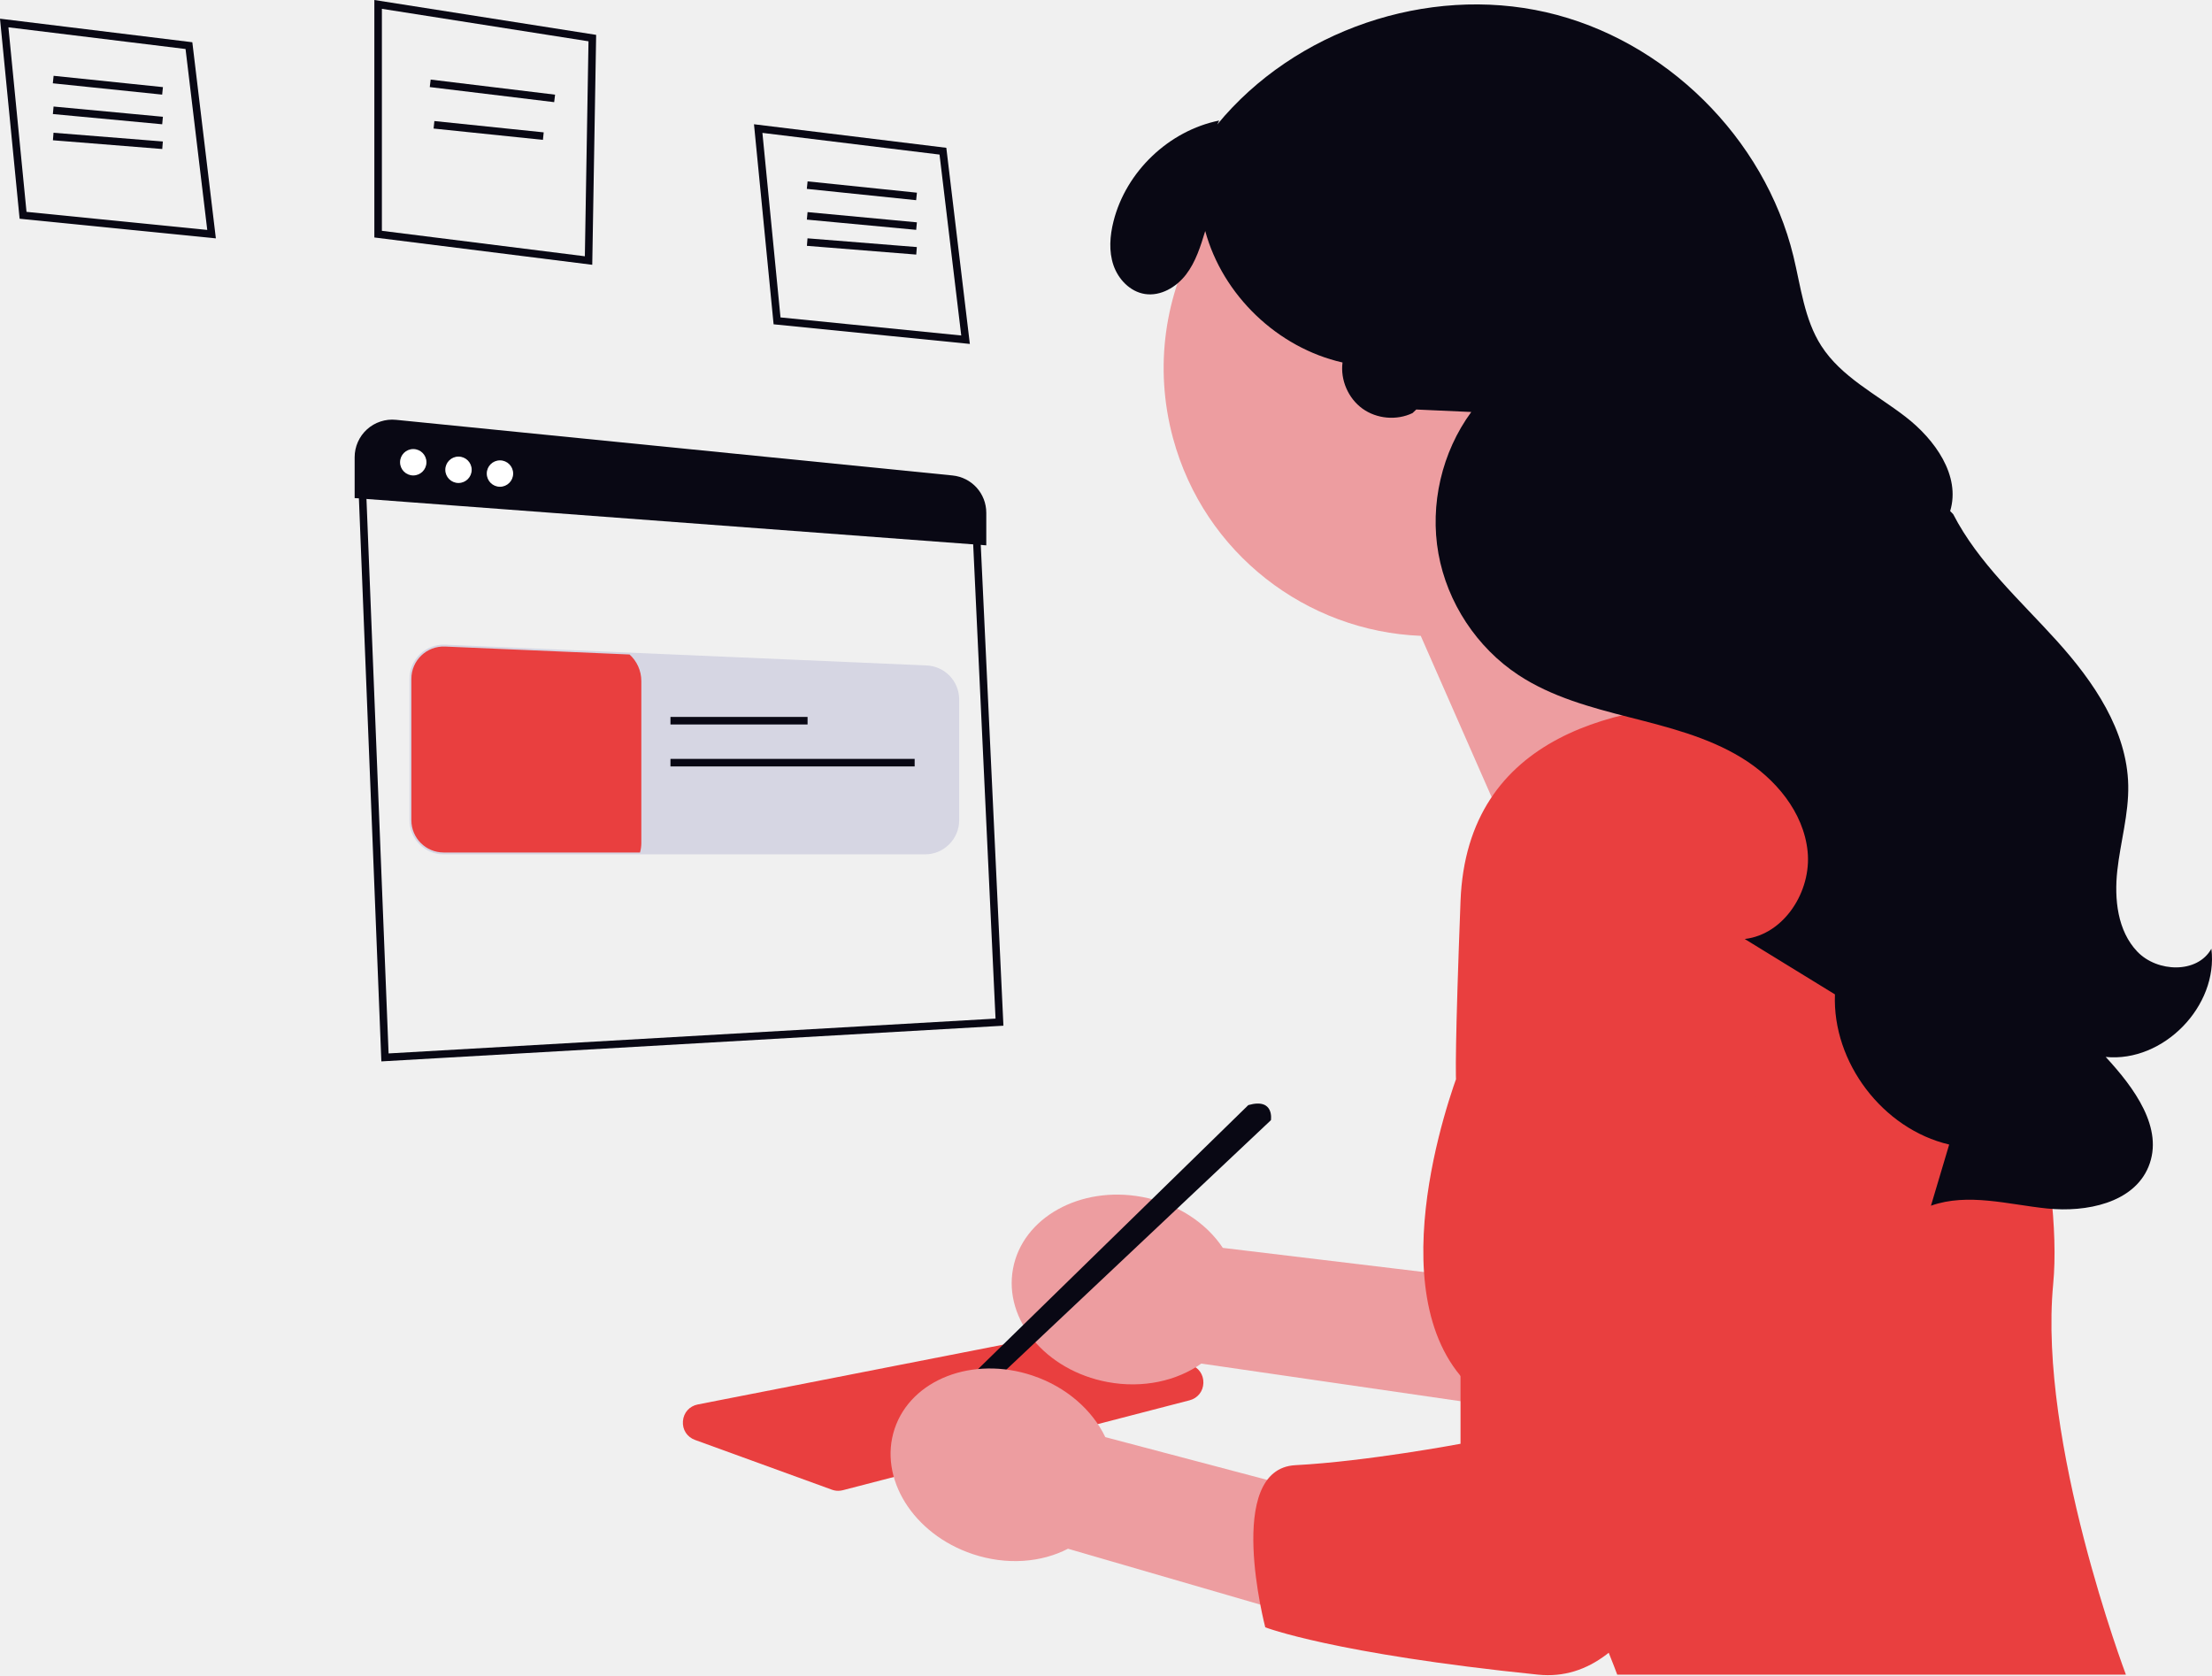
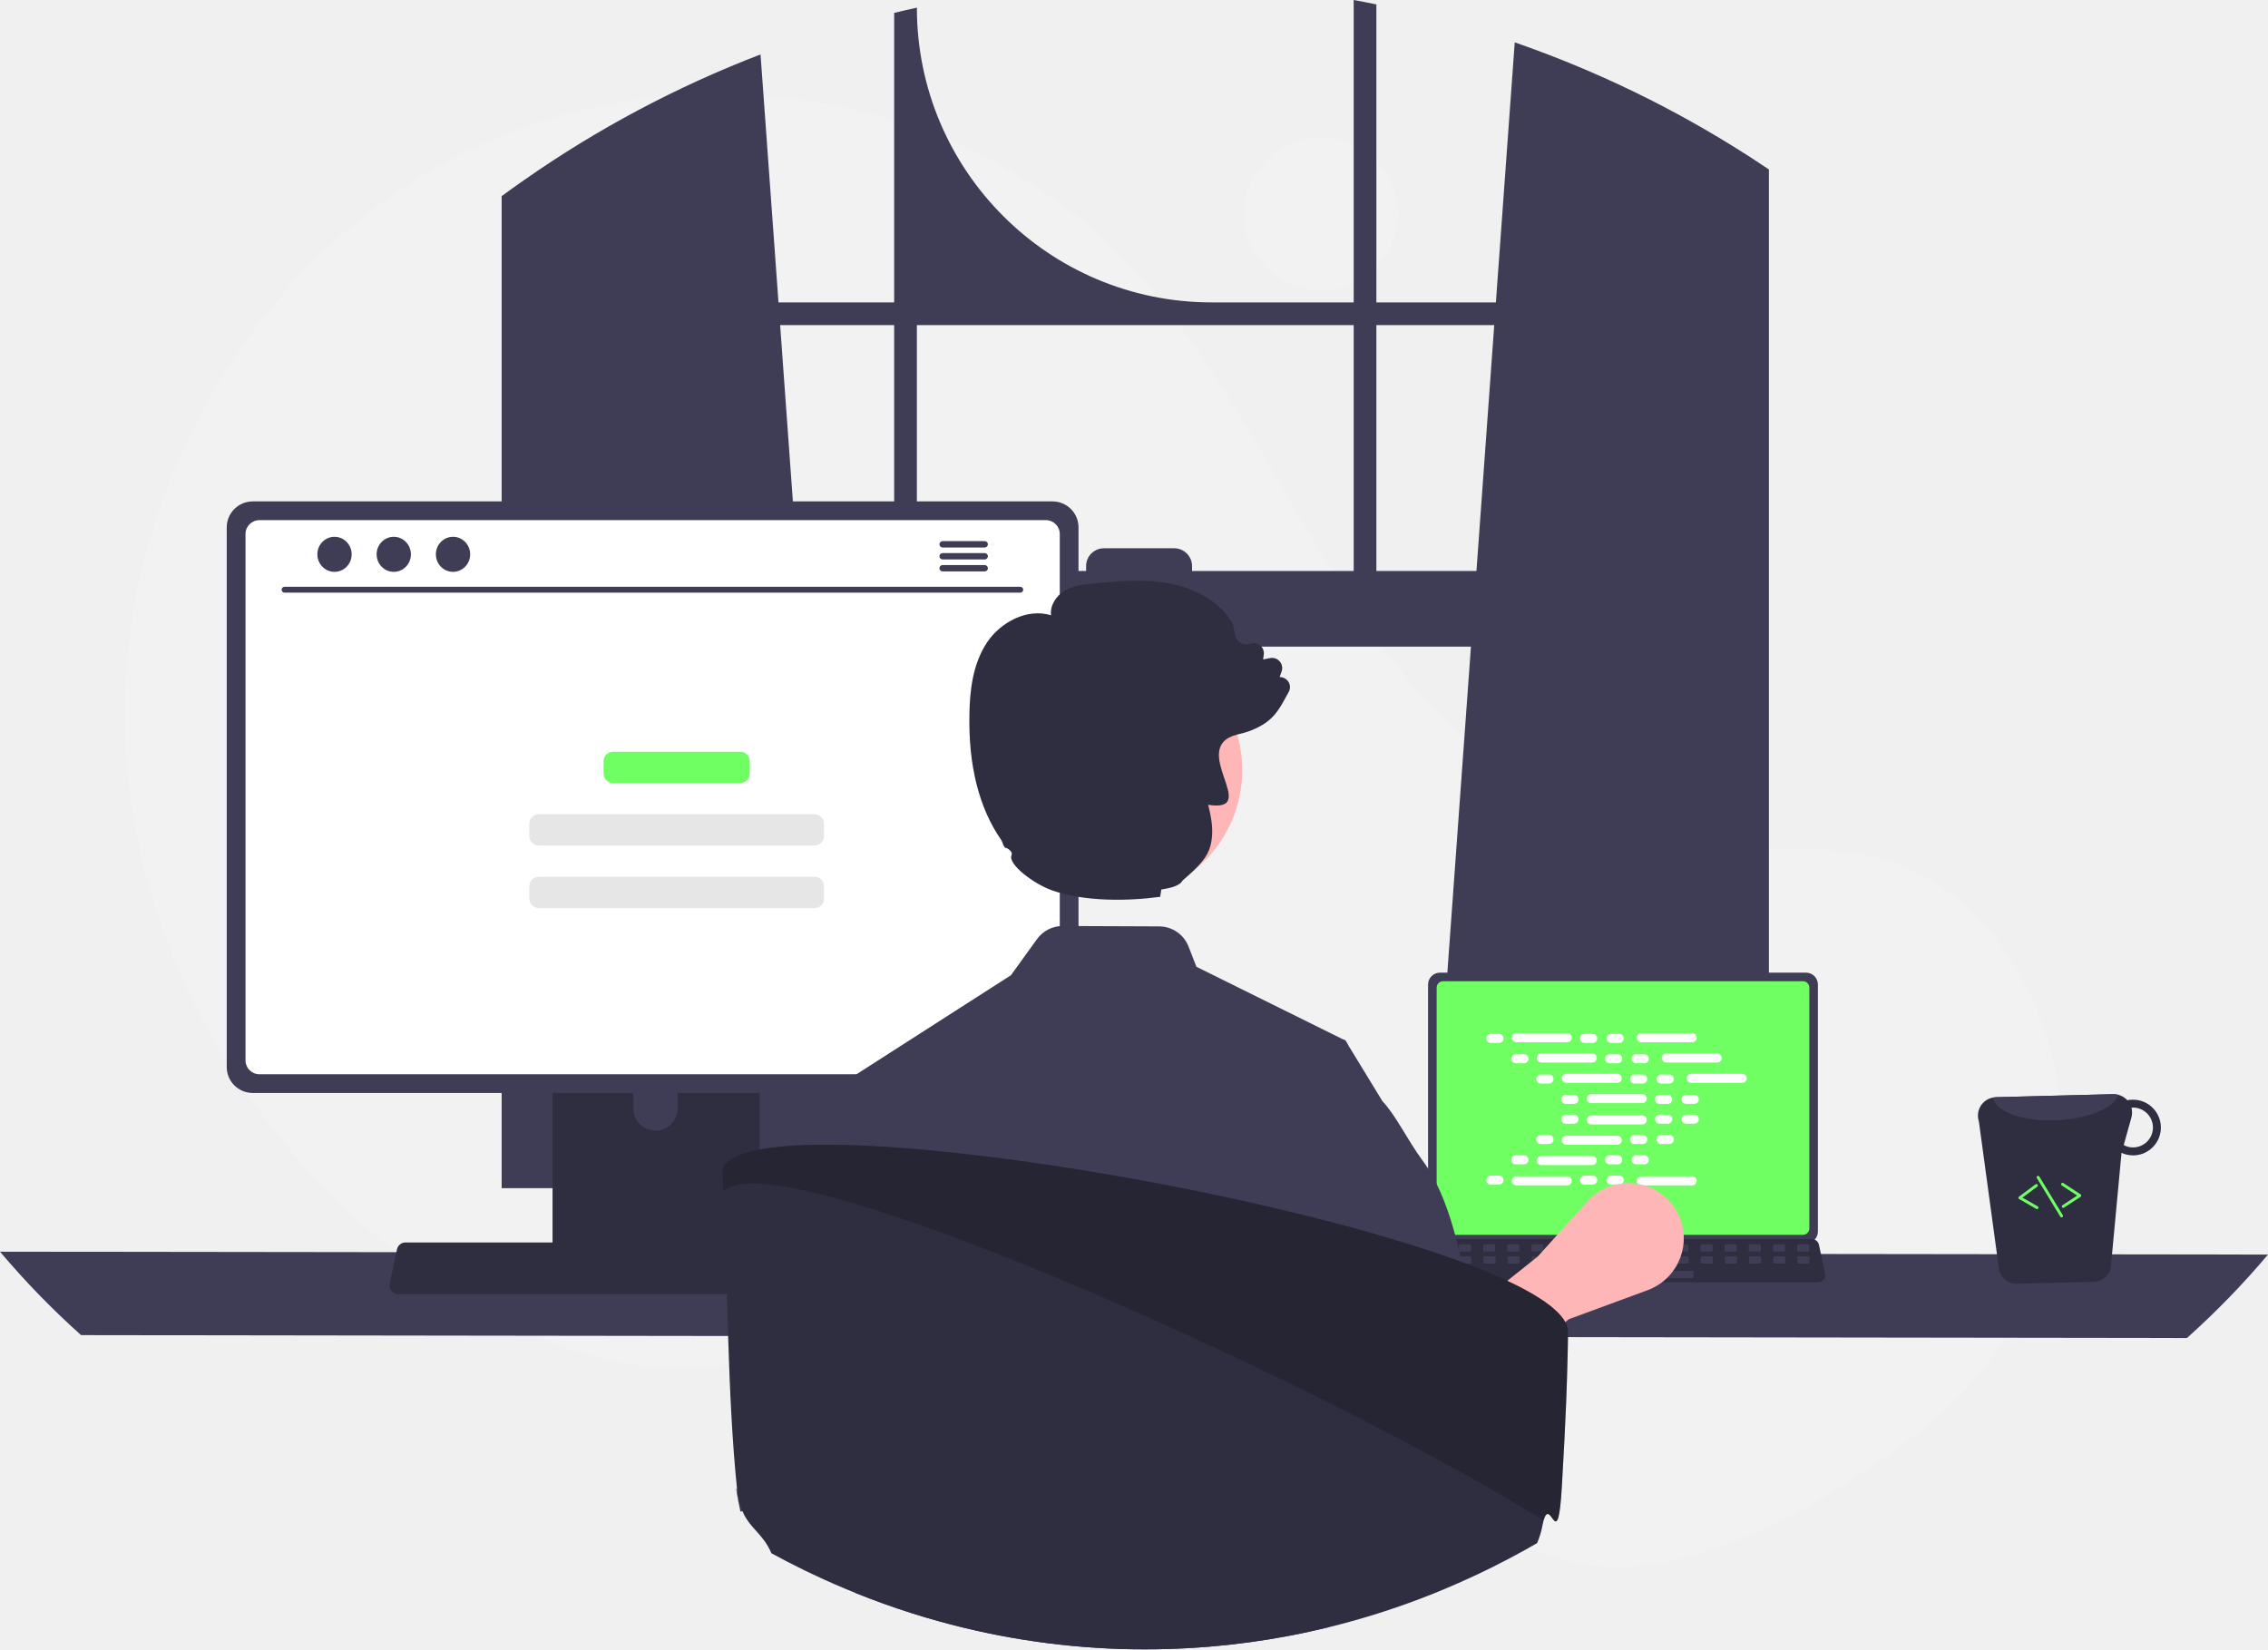
- <svg xmlns="http://www.w3.org/2000/svg" width="927.677" height="702.459" viewBox="0 0 927.677 702.459" role="img" artist="Katerina Limpitsouni" source="https://undraw.co/">
-   <path d="M351.522,625.148c-.896,0-1.788-.156-2.643-.468l-57.392-20.859c-3.361-1.221-5.355-4.314-5.078-7.881.278-3.567,2.725-6.315,6.236-7.002l158.51-31.033c1.278-.253,2.612-.171,3.852.224l44.291,14.194c3.367,1.079,5.48,4.061,5.381,7.596-.1,3.536-2.376,6.394-5.801,7.282l-145.409,37.698c-.641.167-1.295.249-1.947.249Z" fill="#E93F3F" />
-   <path d="M512.832,523.281l141.124,16.96-25.729,49.618-124.424-18.063c-10.245,7.266-24.483,10.502-39.286,7.747-25.901-4.82-43.664-26.104-39.674-47.54,3.989-21.435,28.22-34.904,54.12-30.084,14.803,2.755,26.923,10.897,33.869,21.362Z" fill="#ed9da0" />
-   <path d="M708.785,125.082c-16.185-59.882-77.849-95.306-137.731-79.121-59.882,16.185-95.306,77.849-79.121,137.731,13.126,48.565,56.166,81.036,103.907,82.944l58.4,132.859,82.788-117.925s-31.031-23.164-52.371-52.972c24.011-27.325,34.33-65.769,24.128-103.516Z" fill="#ed9da0" />
-   <path d="M822.389,357.019c-15.114-37.382-51.294-61.852-91.615-62.241-50.854-.49-115.585,12.809-118.254,83.091-4.42,116.37,0,69.53,0,69.53,0,0-35.107,87.416,0,129.579,35.107,42.164,65.721,125.265,65.721,125.265h213.332s-36.828-97.331-30.504-163.735c4.293-45.075-16.183-125.846-38.681-181.49Z" fill="#E93F3F" />
-   <path d="M523.515,463.409l-135.971,132.809,8.209,2.897,137.248-129.381s1.581-9.486-9.486-6.324Z" fill="#090814" />
-   <path d="M927.418,397.831c-5.844,10.536-22.722,9.939-31.05,1.232-8.328-8.707-9.719-21.984-8.412-33.961,1.305-11.978,4.836-23.756,4.593-35.802-.464-22.986-14.483-43.422-29.883-60.492-15.4-17.07-33.008-32.751-43.529-53.192l-1.271-1.309c4.495-14.848-6.407-30.015-18.68-39.504-12.274-9.488-26.991-16.724-35.371-29.779-7.129-11.106-8.57-24.77-11.69-37.594-12.089-49.686-53.879-90.902-103.727-102.302-49.849-11.4-105.399,7.556-137.881,47.05l.781-1.637c-21.1,4.271-39.049,21.392-44.311,42.266-1.524,6.047-2.031,12.548-.005,18.445s6.971,11.048,13.13,12.024c6.606,1.048,13.215-2.839,17.286-8.147,4.071-5.308,6.1-11.857,8.054-18.254,7.332,26.936,30.351,48.974,57.58,55.129-.949,7.314,2.386,15.028,8.365,19.347,5.978,4.319,14.349,5.063,20.995,1.865l1.566-1.491c7.691.346,15.381.692,23.071,1.038-12.36,16.838-17.46,38.824-13.775,59.384,3.685,20.559,16.104,39.406,33.542,50.903,13.93,9.184,30.383,13.601,46.549,17.729,16.166,4.129,32.654,8.226,46.909,16.896,14.256,8.671,26.198,22.833,27.841,39.438s-9.81,34.733-26.386,36.639c12.613,7.744,25.225,15.488,37.838,23.232-1.126,28.566,20.077,56.433,47.907,62.968-2.548,8.548-5.094,17.097-7.641,25.645,15.48-5.505,32.428-.491,48.773,1.177,16.346,1.668,36.163-2.299,42.443-17.481,6.678-16.143-6.073-33.257-17.934-46.081,24.149,2.409,47.301-21.297,44.323-45.382Z" fill="#090814" />
-   <path d="M159.937,445.081l-.063-1.607-9.621-241.149,10.748-7.737.579.046,224.551,18.12,24.982,11.455.045.962,9.661,204.943-260.882,14.968ZM153.48,203.896l9.489,237.844,254.542-14.603-9.468-200.856-22.725-10.42-223.414-18.028-8.426,6.063Z" fill="#090814" />
-   <path d="M387.939,358.268h-201.884c-7.899,0-14.325-6.426-14.325-14.324v-59.29c0-3.937,1.566-7.607,4.408-10.336,2.847-2.734,6.598-4.147,10.535-3.99l201.886,8.713c7.684.318,13.706,6.604,13.706,14.308v50.594c0,7.898-6.426,14.324-14.325,14.324Z" fill="#d6d6e3" />
-   <path d="M268.965,285.619v67.827c0,1.392-.19,2.751-.554,4.032h-82.357c-7.478,0-13.534-6.056-13.534-13.534v-59.29c0-7.7,6.419-13.85,14.119-13.534l77.392,3.336c3.035,2.751,4.933,6.735,4.933,11.162Z" fill="#E93F3F" />
-   <rect x="281.182" y="300.634" width="57.499" height="3.162" fill="#090814" />
-   <rect x="281.182" y="318.229" width="102.409" height="3.162" fill="#090814" />
-   <path d="M90.529,99.954l-82.304-8.231L0,7.836l80.66,9.877,9.869,82.241ZM11.118,88.836l75.801,7.579-9.103-75.864L3.533,11.455l7.586,77.381Z" fill="#090814" />
-   <rect x="43.664" y="12.685" width="3.163" height="46.095" transform="translate(5.04655 77.06107) rotate(-84.09386)" fill="#090814" />
-   <rect x="43.664" y="25.368" width="3.163" height="46.051" transform="translate(-7.15476 88.93128) rotate(-84.65183)" fill="#090814" />
-   <rect x="43.664" y="36.078" width="3.163" height="45.997" transform="translate(-17.24883 99.47019) rotate(-85.4293)" fill="#090814" />
-   <path d="M406.74,144.223l-82.304-8.231-8.225-83.887,80.66,9.877,9.869,82.241ZM327.329,133.105l75.801,7.579-9.103-75.864-74.283-9.096,7.586,77.381Z" fill="#090814" />
-   <rect x="359.875" y="56.955" width="3.163" height="46.095" transform="translate(244.6851 431.3078) rotate(-84.09386)" fill="#090814" />
-   <rect x="359.875" y="69.638" width="3.163" height="46.051" transform="translate(235.5061 443.909) rotate(-84.65183)" fill="#090814" />
-   <rect x="359.875" y="80.348" width="3.163" height="45.997" transform="translate(229.6348 455.4173) rotate(-85.4293)" fill="#090814" />
-   <path d="M248.382,111.04l-91.385-11.46V0l93.018,14.622-1.634,96.418ZM160.159,96.789l85.119,10.675,1.529-90.146L160.159,3.699v93.089Z" fill="#090814" />
-   <rect x="204.931" y="11.826" width="3.163" height="52.557" transform="translate(143.8355 238.5316) rotate(-83.08877)" fill="#090814" />
-   <rect x="203.35" y="31.658" width="3.163" height="46.095" transform="translate(129.4295 252.9204) rotate(-84.09386)" fill="#090814" />
-   <path d="M413.631,228.683l-264.899-19.816v-17.141c0-4.444,1.89-8.702,5.183-11.683,3.295-2.981,7.723-4.439,12.142-3.996l233.383,23.33c8.091.808,14.191,7.549,14.191,15.679v13.627Z" fill="#090814" />
-   <circle cx="173.311" cy="193.839" r="5.534" fill="#fff" />
-   <circle cx="192.284" cy="197.001" r="5.534" fill="#fff" />
-   <circle cx="209.675" cy="198.582" r="5.534" fill="#fff" />
-   <path d="M463.55,602.637l137.425,36.303-32.34,45.586-120.733-35.087c-11.151,5.78-25.7,7.017-39.98,2.243-24.986-8.354-39.636-31.889-32.723-52.567,6.914-20.678,32.773-30.669,57.759-22.315,14.28,4.774,25.159,14.514,30.591,25.838Z" fill="#ed9da0" />
-   <path d="M737.028,447.4s-6.003,263.637-91.971,254.845c-85.968-8.792-114.427-19.859-114.427-19.859,0,0-17.392-66.404,12.648-67.985,30.04-1.581,69.243-8.976,69.243-8.976v-191.209" fill="#E93F3F" />
+ <svg xmlns="http://www.w3.org/2000/svg" width="786.82" height="572.258" viewBox="0 0 786.82 572.258" role="img" artist="Katerina Limpitsouni" source="https://undraw.co/">
+   <circle cx="458.321" cy="74.182" r="26.701" fill="#f2f2f2" />
+   <path d="M872.038,661.023c39.688-30.229,58.644-81.025,46.776-129.482q-.442-1.806-.934-3.604c-7.867-28.763-27.332-56.101-55.7-65.291-23.82-7.717-49.82-1.783-74.669-4.851-48.781-6.024-86.601-45.494-113.211-86.819-26.611-41.325-47.062-87.583-82.422-121.724-58.285-56.275-153.362-68.391-225.627-31.76C293.987,254.121,247.955,335.391,249.918,416.386c1.963,80.995,50.046,158.432,119.875,199.517,25.652,15.093,55.321,25.785,84.848,22.044,25.62-3.246,48.899-17.013,74.399-21.1,40.091-6.426,79.927,11.701,114.603,32.824,34.676,21.123,68.17,46.16,107.574,55.952C789.478,715.131,836.881,687.801,872.038,661.023Z" transform="translate(-206.59 -163.8711)" fill="#f2f2f2" />
+   <path d="M815.016,219.191c-.87-.58-1.75-1.13-2.62-1.69a380.24,380.24,0,0,0-80.31-38.93l-6.54,90.22h-41.46v-103.39c-2.61-.54-5.24-1.05-7.87-1.53v104.92H626.946A102.27,102.27,0,0,1,524.676,166.521v-0c-2.64.57-5.26,1.18-7.88,1.83v100.44h-40.13l-6.23-86.03a380.858,380.858,0,0,0-81.94,43.53c-.44.3-.88.61-1.31.91-2.21,1.55-4.39,3.13-6.56,4.73v344.19h118.27l-2.09-28.95-11.5-158.95h231.59l-11.5,158.95-2.09,28.95h116.96v-353.45Q817.656,220.901,815.016,219.191Zm-298.22,142.78h-33.39l-6.17-85.3h39.56Zm159.42,0h-56.08v-1.69a6.18,6.18,0,0,0-6.19-6.18h-24.38a6.178,6.178,0,0,0-6.18,6.18v1.69h-58.71v-85.3h151.54Zm7.87,0v-85.3h40.89l-6.17,85.3Z" transform="translate(-206.59 -163.8711)" fill="#3f3d56" />
+   <path d="M206.59,598.162a289.003,289.003,0,0,0,28.12,28.95l730.58,1a289.003,289.003,0,0,0,28.12-28.95Z" transform="translate(-206.59 -163.8711)" fill="#3f3d56" />
+   <path d="M702.02,505.462v85.704a4.122,4.122,0,0,0,4.119,4.119H833.143a4.122,4.122,0,0,0,4.119-4.119v-85.704a4.124,4.124,0,0,0-4.119-4.115H706.139A4.124,4.124,0,0,0,702.02,505.462Z" transform="translate(-206.59 -163.8711)" fill="#3f3d56" />
+   <path d="M704.999,506.529V590.109a2.205,2.205,0,0,0,2.201,2.201H832.086a2.205,2.205,0,0,0,2.201-2.201V506.529a2.206,2.206,0,0,0-2.201-2.206H707.201A2.206,2.206,0,0,0,704.999,506.529Z" transform="translate(-206.59 -163.8711)" fill="#70ff63" />
+   <path d="M699.364,607.881a2.47,2.47,0,0,0,1.943.93H837.299a2.502,2.502,0,0,0,2.446-3.016l-2.111-10.027a2.507,2.507,0,0,0-1.558-1.818,2.425,2.425,0,0,0-.888-.168H703.41a2.424,2.424,0,0,0-.888.168,2.507,2.507,0,0,0-1.558,1.818l-2.111,10.027A2.501,2.501,0,0,0,699.364,607.881Z" transform="translate(-206.59 -163.8711)" fill="#2f2e41" />
+   <rect x="830.034" y="595.588" width="4.188" height="2.513" rx="0.488" transform="translate(1457.666 1029.819) rotate(-180)" fill="#3f3d56" />
+   <rect x="821.657" y="595.588" width="4.188" height="2.513" rx="0.488" transform="translate(1440.912 1029.819) rotate(-180)" fill="#3f3d56" />
+   <rect x="813.28" y="595.588" width="4.188" height="2.513" rx="0.488" transform="translate(1424.158 1029.819) rotate(-180)" fill="#3f3d56" />
+   <rect x="804.903" y="595.588" width="4.188" height="2.513" rx="0.488" transform="translate(1407.404 1029.819) rotate(-180)" fill="#3f3d56" />
+   <rect x="796.526" y="595.588" width="4.188" height="2.513" rx="0.488" transform="translate(1390.65 1029.819) rotate(-180)" fill="#3f3d56" />
+   <rect x="788.149" y="595.588" width="4.188" height="2.513" rx="0.488" transform="translate(1373.896 1029.819) rotate(-180)" fill="#3f3d56" />
+   <rect x="779.772" y="595.588" width="4.188" height="2.513" rx="0.488" transform="translate(1357.142 1029.819) rotate(-180)" fill="#3f3d56" />
+   <rect x="771.395" y="595.588" width="4.188" height="2.513" rx="0.488" transform="translate(1340.388 1029.819) rotate(-180)" fill="#3f3d56" />
+   <rect x="763.018" y="595.588" width="4.188" height="2.513" rx="0.488" transform="translate(1323.634 1029.819) rotate(-180)" fill="#3f3d56" />
+   <rect x="754.641" y="595.588" width="4.188" height="2.513" rx="0.488" transform="translate(1306.88 1029.819) rotate(-180)" fill="#3f3d56" />
+   <rect x="746.264" y="595.588" width="4.188" height="2.513" rx="0.488" transform="translate(1290.126 1029.819) rotate(-180)" fill="#3f3d56" />
+   <rect x="737.887" y="595.588" width="4.188" height="2.513" rx="0.488" transform="translate(1273.372 1029.819) rotate(-180)" fill="#3f3d56" />
+   <rect x="729.51" y="595.588" width="4.188" height="2.513" rx="0.488" transform="translate(1256.618 1029.819) rotate(-180)" fill="#3f3d56" />
+   <rect x="721.133" y="595.588" width="4.188" height="2.513" rx="0.488" transform="translate(1239.865 1029.819) rotate(-180)" fill="#3f3d56" />
+   <rect x="712.756" y="595.588" width="4.188" height="2.513" rx="0.488" transform="translate(1223.111 1029.819) rotate(-180)" fill="#3f3d56" />
+   <rect x="704.379" y="595.588" width="4.188" height="2.513" rx="0.488" transform="translate(1206.357 1029.819) rotate(-180)" fill="#3f3d56" />
+   <rect x="830.133" y="599.777" width="4.188" height="2.513" rx="0.488" transform="translate(1457.864 1038.196) rotate(-180)" fill="#3f3d56" />
+   <rect x="821.756" y="599.777" width="4.188" height="2.513" rx="0.488" transform="translate(1441.11 1038.196) rotate(-180)" fill="#3f3d56" />
+   <rect x="813.379" y="599.777" width="4.188" height="2.513" rx="0.488" transform="translate(1424.356 1038.196) rotate(-180)" fill="#3f3d56" />
+   <rect x="805.002" y="599.777" width="4.188" height="2.513" rx="0.488" transform="translate(1407.602 1038.196) rotate(-180)" fill="#3f3d56" />
+   <rect x="796.625" y="599.777" width="4.188" height="2.513" rx="0.488" transform="translate(1390.848 1038.196) rotate(-180)" fill="#3f3d56" />
+   <rect x="788.248" y="599.777" width="4.188" height="2.513" rx="0.488" transform="translate(1374.094 1038.196) rotate(-180)" fill="#3f3d56" />
+   <rect x="779.871" y="599.777" width="4.188" height="2.513" rx="0.488" transform="translate(1357.34 1038.196) rotate(-180)" fill="#3f3d56" />
+   <rect x="771.494" y="599.777" width="4.188" height="2.513" rx="0.488" transform="translate(1340.586 1038.196) rotate(-180)" fill="#3f3d56" />
+   <rect x="763.117" y="599.777" width="4.188" height="2.513" rx="0.488" transform="translate(1323.832 1038.196) rotate(-180)" fill="#3f3d56" />
+   <rect x="754.74" y="599.777" width="4.188" height="2.513" rx="0.488" transform="translate(1307.078 1038.196) rotate(-180)" fill="#3f3d56" />
+   <rect x="746.363" y="599.777" width="4.188" height="2.513" rx="0.488" transform="translate(1290.324 1038.196) rotate(-180)" fill="#3f3d56" />
+   <rect x="737.986" y="599.777" width="4.188" height="2.513" rx="0.488" transform="translate(1273.57 1038.196) rotate(-180)" fill="#3f3d56" />
+   <rect x="729.609" y="599.777" width="4.188" height="2.513" rx="0.488" transform="translate(1256.816 1038.196) rotate(-180)" fill="#3f3d56" />
+   <rect x="721.232" y="599.777" width="4.188" height="2.513" rx="0.488" transform="translate(1240.062 1038.196) rotate(-180)" fill="#3f3d56" />
+   <rect x="712.855" y="599.777" width="4.188" height="2.513" rx="0.488" transform="translate(1223.309 1038.196) rotate(-180)" fill="#3f3d56" />
+   <rect x="704.478" y="599.777" width="4.188" height="2.513" rx="0.488" transform="translate(1206.555 1038.196) rotate(-180)" fill="#3f3d56" />
+   <rect x="760.604" y="604.803" width="33.508" height="2.513" rx="0.488" transform="translate(1348.126 1048.248) rotate(-180)" fill="#3f3d56" />
+   <rect x="515.631" y="358.737" width="5.966" height="3.122" rx="1.561" fill="#fff" />
+   <rect x="548.154" y="358.737" width="5.966" height="3.122" rx="1.561" fill="#fff" />
+   <rect x="557.369" y="358.737" width="5.966" height="3.122" rx="1.561" fill="#fff" />
+   <rect x="524.477" y="358.477" width="20.796" height="3.122" rx="1.561" fill="#fff" />
+   <rect x="567.841" y="358.477" width="20.796" height="3.122" rx="1.561" fill="#fff" />
+   <rect x="524.304" y="365.784" width="5.966" height="3.122" rx="1.561" fill="#fff" />
+   <rect x="556.827" y="365.784" width="5.966" height="3.122" rx="1.561" fill="#fff" />
+   <rect x="566.042" y="365.784" width="5.966" height="3.122" rx="1.561" fill="#fff" />
+   <rect x="533.15" y="365.523" width="20.796" height="3.122" rx="1.561" fill="#fff" />
+   <rect x="576.514" y="365.523" width="20.796" height="3.122" rx="1.561" fill="#fff" />
+   <rect x="532.977" y="372.83" width="5.966" height="3.122" rx="1.561" fill="#fff" />
+   <rect x="565.5" y="372.83" width="5.966" height="3.122" rx="1.561" fill="#fff" />
+   <rect x="574.715" y="372.83" width="5.966" height="3.122" rx="1.561" fill="#fff" />
+   <rect x="541.823" y="372.57" width="20.796" height="3.122" rx="1.561" fill="#fff" />
+   <rect x="585.187" y="372.57" width="20.796" height="3.122" rx="1.561" fill="#fff" />
+   <rect x="541.649" y="379.877" width="5.966" height="3.122" rx="1.561" fill="#fff" />
+   <rect x="574.172" y="379.877" width="5.966" height="3.122" rx="1.561" fill="#fff" />
+   <rect x="583.387" y="379.877" width="5.966" height="3.122" rx="1.561" fill="#fff" />
+   <rect x="550.496" y="379.617" width="20.796" height="3.122" rx="1.561" fill="#fff" />
+   <rect x="548.154" y="407.898" width="5.966" height="3.122" rx="1.561" fill="#fff" />
+   <rect x="557.369" y="407.898" width="5.966" height="3.122" rx="1.561" fill="#fff" />
+   <rect x="567.841" y="408.158" width="20.796" height="3.122" rx="1.561" fill="#fff" />
+   <rect x="515.631" y="407.898" width="5.966" height="3.122" rx="1.561" fill="#fff" />
+   <rect x="524.477" y="408.158" width="20.796" height="3.122" rx="1.561" fill="#fff" />
+   <rect x="524.304" y="400.851" width="5.966" height="3.122" rx="1.561" fill="#fff" />
+   <rect x="556.827" y="400.851" width="5.966" height="3.122" rx="1.561" fill="#fff" />
+   <rect x="566.042" y="400.851" width="5.966" height="3.122" rx="1.561" fill="#fff" />
+   <rect x="533.15" y="401.111" width="20.796" height="3.122" rx="1.561" fill="#fff" />
+   <rect x="532.977" y="393.804" width="5.966" height="3.122" rx="1.561" fill="#fff" />
+   <rect x="565.5" y="393.804" width="5.966" height="3.122" rx="1.561" fill="#fff" />
+   <rect x="574.715" y="393.804" width="5.966" height="3.122" rx="1.561" fill="#fff" />
+   <rect x="541.823" y="394.064" width="20.796" height="3.122" rx="1.561" fill="#fff" />
+   <rect x="541.649" y="386.758" width="5.966" height="3.122" rx="1.561" fill="#fff" />
+   <rect x="574.172" y="386.758" width="5.966" height="3.122" rx="1.561" fill="#fff" />
+   <rect x="583.387" y="386.758" width="5.966" height="3.122" rx="1.561" fill="#fff" />
+   <rect x="550.496" y="387.018" width="20.796" height="3.122" rx="1.561" fill="#fff" />
+   <path d="M711.507,654.353l-13.35-21.102,41.902-33.403,17.295-19.161a19.161,19.161,0,0,1,32.418,6.828h0a19.161,19.161,0,0,1-11.57,23.991l-27.349,10.075Z" transform="translate(-206.59 -163.8711)" fill="#ffb6b6" />
+   <path d="M398.28,501.352v102.56h71.85v-102.56a3.448,3.448,0,0,0-2.43-3.3,3.175,3.175,0,0,0-1.03-.16H401.75A3.463,3.463,0,0,0,398.28,501.352Zm28.04,35.24a7.67,7.67,0,0,1,15.34,0v11.9a7.67,7.67,0,0,1-15.34,0Z" transform="translate(-206.59 -163.8711)" fill="#2f2e41" />
+   <path d="M398.06,600.632v9.89a1.946,1.946,0,0,0,1.93,1.94h68.43a1.94,1.94,0,0,0,1.93-1.94v-9.89Z" transform="translate(-206.59 -163.8711)" fill="#3f3d56" />
+   <path d="M285.25,346.832V534.092a9.007,9.007,0,0,0,9,9h277.5a9.007,9.007,0,0,0,9-9V346.832a9.011,9.011,0,0,0-9-8.99H294.25A9.012,9.012,0,0,0,285.25,346.832Z" transform="translate(-206.59 -163.8711)" fill="#3f3d56" />
+   <path d="M291.76,349.162v182.62a4.818,4.818,0,0,0,4.81,4.81H569.44a4.818,4.818,0,0,0,4.81-4.81v-182.62a4.82,4.82,0,0,0-4.81-4.82H296.57A4.821,4.821,0,0,0,291.76,349.162Z" transform="translate(-206.59 -163.8711)" fill="#fff" />
+   <path d="M342.4,611.792a2.948,2.948,0,0,0,2.32,1.11h162.34a2.987,2.987,0,0,0,2.92-3.6l-2.52-11.97a2.993,2.993,0,0,0-1.86-2.17,2.895,2.895,0,0,0-1.06-.2H347.23a2.894,2.894,0,0,0-1.06.2,2.992,2.992,0,0,0-1.86,2.17l-2.52,11.97A2.985,2.985,0,0,0,342.4,611.792Z" transform="translate(-206.59 -163.8711)" fill="#2f2e41" />
+   <path d="M560.585,369.499H305.261a1.016,1.016,0,0,1,0-2.031H560.585a1.016,1.016,0,0,1,0,2.031Z" transform="translate(-206.59 -163.8711)" fill="#3f3d56" />
+   <ellipse cx="116.051" cy="192.33" rx="5.95" ry="6.083" fill="#3f3d56" />
+   <ellipse cx="136.607" cy="192.33" rx="5.95" ry="6.083" fill="#3f3d56" />
+   <ellipse cx="157.163" cy="192.33" rx="5.95" ry="6.083" fill="#3f3d56" />
+   <path d="M548.206,351.622h-14.6a1.105,1.105,0,0,0,0,2.21h14.6a1.105,1.105,0,0,0,0-2.21Z" transform="translate(-206.59 -163.8711)" fill="#3f3d56" />
+   <path d="M548.206,355.772h-14.6a1.105,1.105,0,0,0,0,2.21h14.6a1.105,1.105,0,0,0,0-2.21Z" transform="translate(-206.59 -163.8711)" fill="#3f3d56" />
+   <path d="M548.206,359.922h-14.6a1.105,1.105,0,0,0,0,2.21h14.6a1.105,1.105,0,0,0,0-2.21Z" transform="translate(-206.59 -163.8711)" fill="#3f3d56" />
+   <path d="M900.186,604.972a6.416,6.416,0,0,0,6.183,4.331l26.492-.682a6.329,6.329,0,0,0,5.981-4.657l3.749-40.087a9.794,9.794,0,0,0,4.238.871,9.661,9.661,0,1,0-.485-19.317,8.184,8.184,0,0,0-1.736.181,6.548,6.548,0,0,0-4.874-2.103l-40.751,1.052a5.853,5.853,0,0,0-1.005.125,6.365,6.365,0,0,0-4.873,8.265Zm43.173-43.817,2.668-9.553a6.506,6.506,0,0,0,.02-3.375c.129-0.0.244-.062.373-.062a6.91,6.91,0,0,1,.324,13.817A6.505,6.505,0,0,1,943.359,561.156Z" transform="translate(-206.59 -163.8711)" fill="#2f2e41" />
+   <path d="M897.978,544.686c.868,4.964,10.629,8.454,22.366,7.847,10.793-.497,19.617-4.287,21.234-8.778a6.025,6.025,0,0,0-1.844-.246l-40.751,1.052A5.853,5.853,0,0,0,897.978,544.686Z" transform="translate(-206.59 -163.8711)" fill="#3f3d56" />
+   <path d="M922.494,582.944a.497.497,0,0,0,.151-.066l5.753-3.766a.499.499,0,0,0,0-.836l-5.98-3.917a.5.5,0,1,0-.548.836l5.341,3.498-5.114,3.348a.5.5,0,0,0,.396.903Z" transform="translate(-206.59 -163.8711)" fill="#70ff63" />
+   <path d="M913.408,583.363a.5.5,0,0,0,.126-.918l-5.303-3.04,5.126-3.807a.5.5,0,1,0-.596-.802l-5.739,4.263a.5.5,0,0,0,.049.835l5.965,3.42A.5.5,0,0,0,913.408,583.363Z" transform="translate(-206.59 -163.8711)" fill="#70ff63" />
+   <path d="M921.922,586.244a.482.482,0,0,0,.137-.058.5.5,0,0,0,.168-.687l-8.155-13.408a.5.5,0,0,0-.854.521l8.155,13.408A.5.5,0,0,0,921.922,586.244Z" transform="translate(-206.59 -163.8711)" fill="#70ff63" />
+   <rect x="209.385" y="260.827" width="50.719" height="10.846" rx="3.264" fill="#70ff63" />
+   <rect x="183.626" y="282.519" width="102.236" height="10.846" rx="3.264" fill="#e6e6e6" />
+   <rect x="183.626" y="304.21" width="102.236" height="10.846" rx="3.264" fill="#e6e6e6" />
+   <path d="M497.301,540.717l.217.684.011.023,6.525,19.838,7.506,22.861,14.123,42.961.137,6.673v.023l1.049,53.684-2.909,7.278,3.274,11.932s-1.506-18.037-9.582-7.679c-4.574,5.886-9.925,11.91-14.317,17.556q9.6,3.884,19.507,7.027c1.426.456,2.863.89,4.301,1.323q.462.137.924.274a266.863,266.863,0,0,0,67.351,10.826c1.186.034,2.35.057,3.479.08.399.011.787.023,1.175.023,1.278.011,2.544.023,3.822.023q3.867,0,7.7-.114a266.853,266.853,0,0,0,56.091-7.586c-.125-7.586-.468-16.45-.958-25.918-.228-4.643-5.35-9.674-5.658-14.533-.217-3.65,4.381-7.084,4.141-10.792-1.551-22.827-3.491-14.064-4.928-30.229q-.222-2.379-.411-4.552c-.924-10.381-1.563-16.872-1.563-16.872l6.137-38.683,9.639-60.734-.742-1.221-.833-.411-50.844-25.165-2.761-7.073a10.979,10.979,0,0,0-10.141-6.947l-33.493-.137a10.931,10.931,0,0,0-8.909,4.529l-9.069,12.56Z" transform="translate(-206.59 -163.8711)" fill="#3f3d56" />
+   <path d="M533.407,617.525,525.82,633.758l-5.179,11.088-8.909,46.646-4.46,4.734L503.45,679.467l-39.998,8.881c-1.312-7.29-.351.247-1.161-7.75.228-.228.468-.456.707-.685.639-.593,1.175-1.152,1.164-1.688-.456-27.584.913-74.526,12.343-102.966a60.053,60.053,0,0,1,7.027-13.107c.228-.308.445-.616.662-.924,5.27-7.381,8.601-14.647,13.324-19.815v-.011a.53.53,0,0,0,.08-.08.157.157,0,0,0,.046-.034l32.443-17.203,1.392,39.105.992,28.109Z" transform="translate(-206.59 -163.8711)" fill="#3f3d56" />
+   <path d="M650.391,622.135l9.476,20.275,3.307,7.061,8.907,46.642,4.446,4.723,3.83-16.755,1.8-.369,32.459-6.722,9.461,30.046a17.984,17.984,0,0,0-3.261-22.506c-.646-.585-1.184-1.154-1.169-1.692.538-32.443-1.446-91.684-19.367-116.066-5.692-7.738-9.107-15.445-14.076-20.829-.015-.015-.015-.031-.031-.031L674.081,526.114l-.738-1.215-.831-.415Z" transform="translate(-206.59 -163.8711)" fill="#3f3d56" />
+   <circle id="a657ec4b-47ce-4d2a-9c58-81a811696ca9" data-name="Ellipse 5" cx="386.397" cy="267.201" r="44.558" fill="#ffb6b6" />
+   <path d="M653.212,399.948a3.759,3.759,0,0,0-2.69-1.19l.67-1.86a3.528,3.528,0,0,0-3.96-4.7l-2.44.47.23-1.63a3.534,3.534,0,0,0-4.73-3.82,3.766,3.766,0,0,1-3.24-.23,3.846,3.846,0,0,1-1.92-2.61l-.85-4.1-.09-.22c-4.14-6.9-12.1-11.92-21.84-13.76-8.67-1.65-17.56-.81-26.13-.02-3.4.32-7.24.68-10.44,2.64-2.72,1.68-5.02,5.04-4.55,8.43-8.45-2.59-17.51,2.58-22,9.1-5.32,7.76-6.19,17.48-6.33,25.08-.38,17.98,3.33,32.69,11,43.73.56.8.7,2.47,1.81,3.03l-.23-.37c1.24.62,2.5,1.62,2.03,2.69-1.35,3.08,7.62,9.89,13.94,12.14,11.53,4.11,26.86,3.76,37.64,2.28l.38-2.55c3.89-.53,6.63-1.54,7.4-3.12,1.36-1.16,2.52-2.2,3.53-3.16l.01-.01c.02-.02.06-.05.08-.07,4.87-4.67,6-7.33,6.51-11.38.49-3.97-.38-8-1.27-11.63,18.74,2.9-7.38-19.96,10.08-24.38a5.434,5.434,0,0,1,.61-.15c.51-.12,1.02-.24,1.51-.38a26.448,26.448,0,0,0,6.72-2.87c4.88-2.97,6.49-6.91,9.01-11.35A3.427,3.427,0,0,0,653.212,399.948Z" transform="translate(-206.59 -163.8711)" fill="#2f2e41" />
+   <path d="M750.582,625.308c-.01,1.75-.03,4.2-.11,7.23q-.015.63-.03,1.29c-.13,5.57-.26,10.24-.47,15.43-.01.36-.02.71-.04,1.07-.28,7.24-.72,15.67-1.48,29.02-1.41,24.66-3.87,3.39-6.34,12.04-.12.43-.25.94-.37,1.54a27.916,27.916,0,0,1-1.88,6.33c-1.31.78-2.66,1.53-3.99,2.28-3.79,2.11-7.64,4.14-11.52,6.07-2.18,1.08-4.37,2.14-6.57,3.16-.35.16-.69.32-1.03.47a270.887,270.887,0,0,1-34.75,13.26c-2.32.7-4.63,1.38-6.97,2.01-2.44.68-4.88,1.32-7.35,1.92a266.893,266.893,0,0,1-56.09,7.59c-2.55.08-5.12.11-7.7.11-1.28,0-2.54-.01-3.82-.02-.39,0-.78-.01-1.17-.02-1.13-.03-2.3-.05-3.48-.08a266.663,266.663,0,0,1-67.35-10.83l-.93-.27c-1.44-.44-2.87-.87-4.3-1.33q-9.9-3.135-19.51-7.02-7.335-2.955-14.5-6.34a.339.339,0,0,1-.12-.06c-1-.46-2.01-.94-3.01-1.43-.13-.07-.27-.14-.41-.21q-5.595-2.73-11.07-5.72c-3.07-7.05-7.39-8.4-10.07-14.6a25.874,25.874,0,0,1-1.68-5.74c0-.02-.01-.04-.01-.07.28,3.72-1.19-6.6-.01-.04-.01-.12-.02-.25-.03-.4-.03-.36-.07-.8-.13-1.35-3.43-33.49-3.21-71.79-4.7-103.35q-.15-3.06-.31-5.86c-.03-.62-.07-1.23-.11-1.83.07-.18.15-.37.24-.55a1.002,1.002,0,0,1,.07-.15,1.623,1.623,0,0,1,.1-.18c.02-.03.05-.07.07-.1a.917.917,0,0,1,.05-.1c.09-.14.19-.29.3-.43.05-.06.09-.11.14-.16a.808.808,0,0,1,.12-.14.637.637,0,0,1,.11-.13c.04-.04.08-.09.13-.14a.302.302,0,0,1,.08-.08,2.033,2.033,0,0,1,.26-.25,9.624,9.624,0,0,1,1.14-.9c.14-.09.29-.18.43-.28a19.135,19.135,0,0,1,3.17-1.52c.38-.14.76-.27,1.17-.41.15-.04.29-.09.44-.14.22-.07.44-.14.67-.19,1.14-.34,2.37-.63,3.7-.9.16-.03.33-.06.5-.1.24-.05.49-.09.74-.13.34-.06.69-.12,1.04-.18,2.97-.47,6.34-.82,10.06-1.05q.525-.03,1.05-.06c.41-.02.82-.04,1.24-.06.35-.02.71-.03,1.07-.04.35-.02.71-.03,1.08-.04,1.01-.03,2.05-.06,3.11-.08,3.02-.06,6.2-.04,9.54.03,1.55.04,3.13.08,4.75.15.11,0,.21.01.31.01,1.41.05,2.83.11,4.29.19,1.02.05,2.05.1,3.08.16.97.06,1.95.12,2.94.19.77.04,1.54.1,2.32.15.66.05,1.32.1,1.98.14l.9.06c.49.04.98.07,1.48.12,1.1.09,2.2.18,3.32.27,1.11.1,2.24.2,3.37.3s2.27.21,3.41.32c.12.01.23.02.34.03,1.04.11,2.08.21,3.13.32.24.02.49.04.73.07,1.001.101,2.022.218,3.032.326.31.033.618.066.929.1.791.086,1.572.161,2.368.254,1.05.12,2.12.23,3.16.37.81.09,1.62.18,2.43.28,1.27.15,2.56.31,3.85.48.49.06.98.12,1.47.19,3.68.46,7.4.97,11.18,1.5,5.73.81,11.55,1.69,17.41,2.64q8.805,1.425,17.71,3.01c1.5.27,3,.54,4.51.82q1.02.195,2.04.39c1.16.21,2.32.43,3.48.65,1.16.22,2.32.44,3.48.67,1.38.27,2.77.54,4.15.81,9.09,1.8,18.13,3.72,26.95,5.73,1.45.33,2.9.67,4.34,1q4.32,1.005,8.56,2.04c.78.18,1.55.37,2.32.56,1.92.48,3.84.96,5.73,1.45l.33.09c1.39.34,2.75.69,4.11,1.05q4.815,1.26,9.47,2.55,3.09.855,6.11,1.73c3.01.87,5.96,1.75,8.83,2.64.71.22,1.42.44,2.12.65,2.1.65,4.17,1.31,6.18,1.97,1.6.52,3.16,1.05,4.7,1.58q2.31.795,4.53,1.59c.95.34,1.89.7,2.83,1.04,1.35.5,2.68,1,3.98,1.5.4.15.79.31,1.18.46.25.11.49.2.73.3.47.19.95.37,1.41.56.47.18.93.37,1.39.57.45.18.91.37,1.35.56.45.18.89.37,1.33.57.37.15.73.31,1.08.47.71.31,1.42.62,2.11.94.34.16.68.31,1.02.47l.78.36c.11.06.22.11.33.16.25.12.51.25.76.37.58.27,1.15.56,1.71.83.75.38,1.48.76,2.18,1.13.71.38,1.4.76,2.06,1.13.11.06.21.12.32.18.15.08.3.17.45.25.51.29,1,.59,1.49.88.96.59,1.87,1.17,2.72,1.75.19.13.37.26.56.38.63.45,1.23.89,1.79,1.34,0,.01,0,.01.01.01.19.14.37.29.55.43.15.14.31.26.46.4.52.45,1,.88,1.44,1.32a5.667,5.667,0,0,1,.42.43,1.208,1.208,0,0,1,.16.16c.2.2.38.4.55.6a.553.553,0,0,1,.07.09c.24.28.46.56.67.84.1.14.21.28.3.42.12.17.24.35.34.52.09.14.17.29.25.43a7.257,7.257,0,0,1,.54,1.13,5.241,5.241,0,0,1,.27.82A5.844,5.844,0,0,1,750.582,625.308Z" transform="translate(-206.59 -163.8711)" fill="#2f2e41" />
+   <path d="M750.582,625.308c-.01,1.75-.03,4.2-.11,7.23-.01.42-.03.85-.04,1.29-.1,4.25-.25,9.5-.46,15.43-.01.36-.02.71-.04,1.07-.28,7.24-.72,15.67-1.48,29.02-1.41,24.66-3.87,3.39-6.34,12.04-6.86-4.22-14.38-8.64-22.42-13.18q-2.175-1.23-4.39-2.47c-16.08-8.97-34.04-18.37-52.79-27.68-.74-.37-1.49-.74-2.23-1.1-42.95-21.23-89.83-41.88-127.81-55.66-7.33-2.66-14.33-5.06-20.91-7.17-13.86-4.43-25.84-7.53-35.06-8.87-9.6-1.4-16.23-.9-18.91,1.99q-.15-3.06-.31-5.86-.06-.93-.12-1.83c.062-.165.142-.322.22-.48.011-.023.019-.047.03-.07a1.002,1.002,0,0,1,.07-.15,1.623,1.623,0,0,1,.1-.18,1.06,1.06,0,0,1,.12-.2c.09-.14.19-.29.3-.43a3.483,3.483,0,0,1,.26-.3.637.637,0,0,1,.11-.13c.04-.04.08-.09.13-.14a.302.302,0,0,1,.08-.08,2.033,2.033,0,0,1,.26-.25,9.624,9.624,0,0,1,1.14-.9c.14-.09.29-.18.43-.28a19.135,19.135,0,0,1,3.17-1.52c.38-.14.76-.27,1.17-.41.15-.04.29-.09.44-.14.22-.07.44-.14.67-.19,1.14-.34,2.37-.63,3.7-.9.4-.08.82-.16,1.24-.23.34-.06.69-.12,1.04-.18,2.97-.47,6.34-.82,10.06-1.05q.525-.03,1.05-.06c.41-.02.82-.04,1.24-.06.35-.02.71-.03,1.07-.04.35-.02.71-.03,1.08-.04,1.01-.03,2.05-.06,3.11-.08,3.02-.05,6.2-.03,9.54.04,1.55.03,3.13.08,4.75.15.1,0,.21.01.31.01,1.41.04,2.84.11,4.29.18,1.02.05,2.05.1,3.08.16.97.06,1.95.12,2.94.19.77.04,1.54.1,2.32.15.66.05,1.32.1,1.98.14.79.06,1.58.12,2.38.18,1.1.09,2.2.18,3.32.27,1.11.1,2.24.2,3.37.3s2.27.21,3.41.32c.12.01.23.02.34.03,1.04.11,2.08.21,3.13.32q8.73.885,17.97,2.07,5.52.705,11.18,1.51c5.73.81,11.55,1.69,17.41,2.63q8.805,1.425,17.71,3.01c1.5.27,3,.54,4.51.82q2.76.51,5.52,1.04c1.16.22,2.32.44,3.48.67,1.38.27,2.77.54,4.15.81,9.09,1.8,18.13,3.72,26.95,5.73,1.45.33,2.9.67,4.34,1q4.32,1.005,8.56,2.04c.78.19,1.55.38,2.32.57q2.895.72,5.73,1.44v.01c.11.02.22.05.33.08,1.38.35,2.75.7,4.11,1.06q4.815,1.26,9.47,2.54c2.06.58,4.1,1.15,6.11,1.73,3.01.88,5.96,1.76,8.83,2.64.71.22,1.42.44,2.12.65q3.15.99,6.18,1.97c1.6.52,3.16,1.05,4.7,1.58q2.31.795,4.53,1.59c.96.34,1.9.69,2.83,1.03,1.36.5,2.68,1,3.98,1.51.4.15.79.31,1.18.46.73.28,1.44.57,2.14.86.47.18.93.37,1.39.57.45.18.91.37,1.35.56.45.18.89.37,1.33.57.37.15.73.31,1.08.47.71.31,1.42.62,2.11.94.34.16.68.31,1.02.47l.78.36c.11.06.22.11.33.16.85.4,1.67.8,2.47,1.2.75.38,1.48.76,2.18,1.13.83.44,1.62.87,2.38,1.31.15.08.3.17.45.25.51.29,1,.59,1.49.88.96.59,1.87,1.17,2.72,1.75.84.58,1.62,1.15,2.35,1.72,0,.01,0,.01.01.01.35.28.69.56,1.01.83.52.45,1,.88,1.44,1.32a5.667,5.667,0,0,1,.42.43,1.208,1.208,0,0,1,.16.16c.21.23.42.46.62.69.24.28.46.56.67.84.1.14.21.28.3.42.12.17.24.35.34.52.09.14.17.29.25.43a7.257,7.257,0,0,1,.54,1.13,6.053,6.053,0,0,1,.27.82A5.844,5.844,0,0,1,750.582,625.308Z" transform="translate(-206.59 -163.8711)" opacity="0.2" />
</svg>
